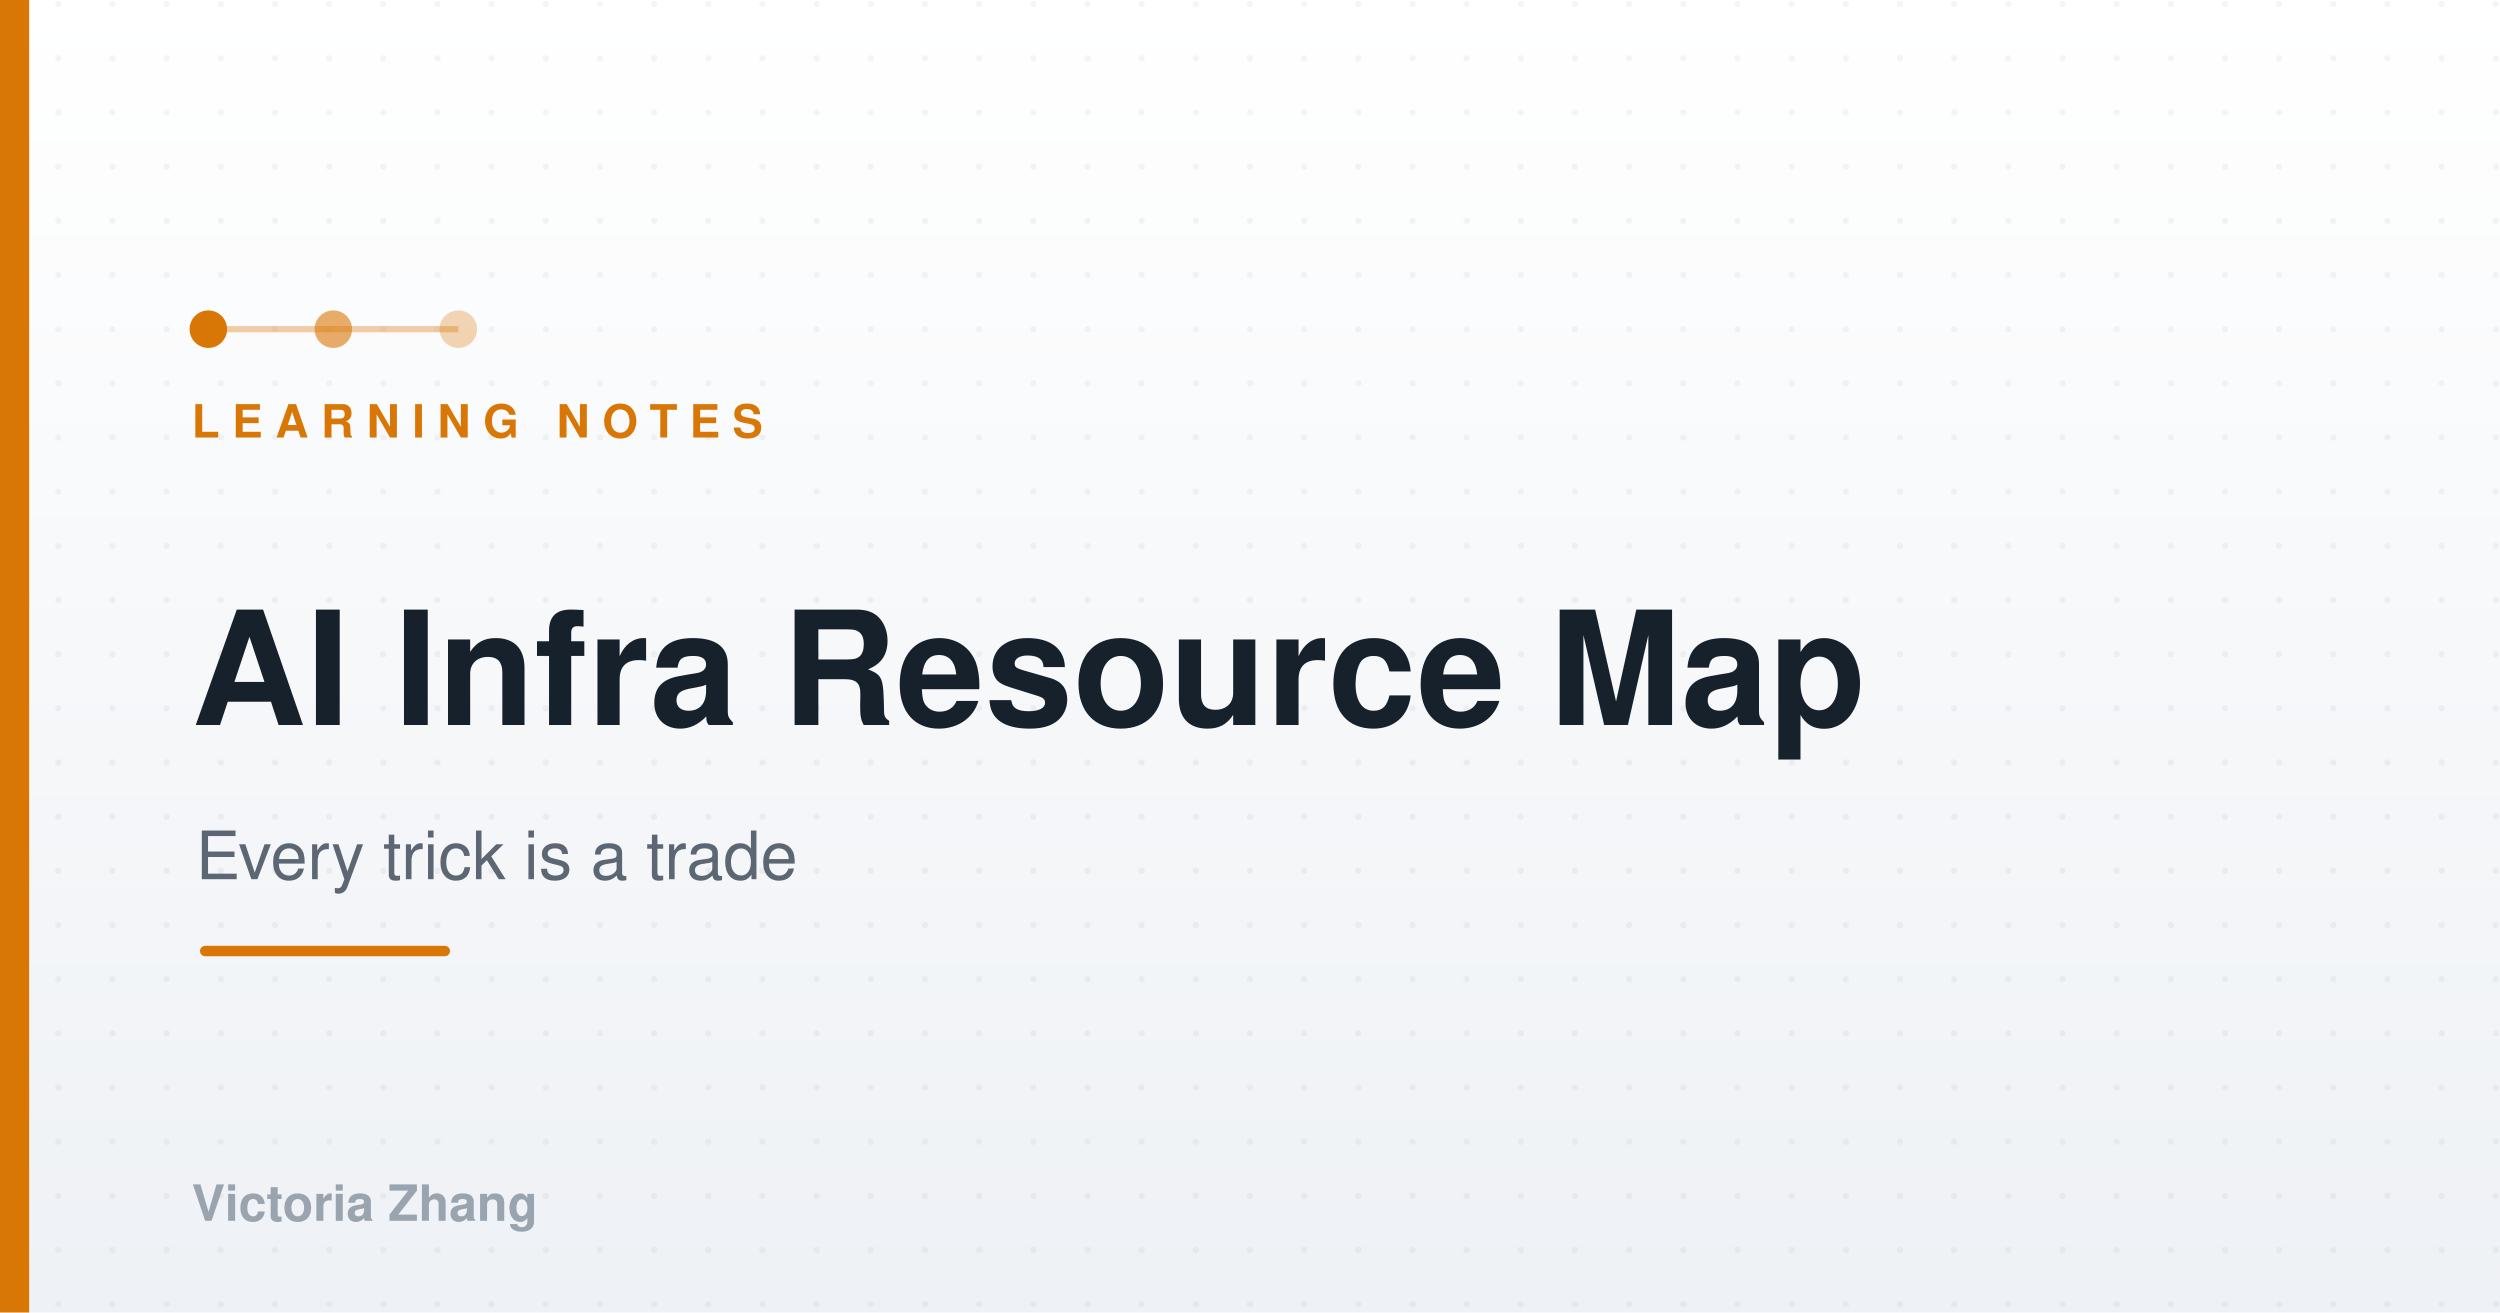
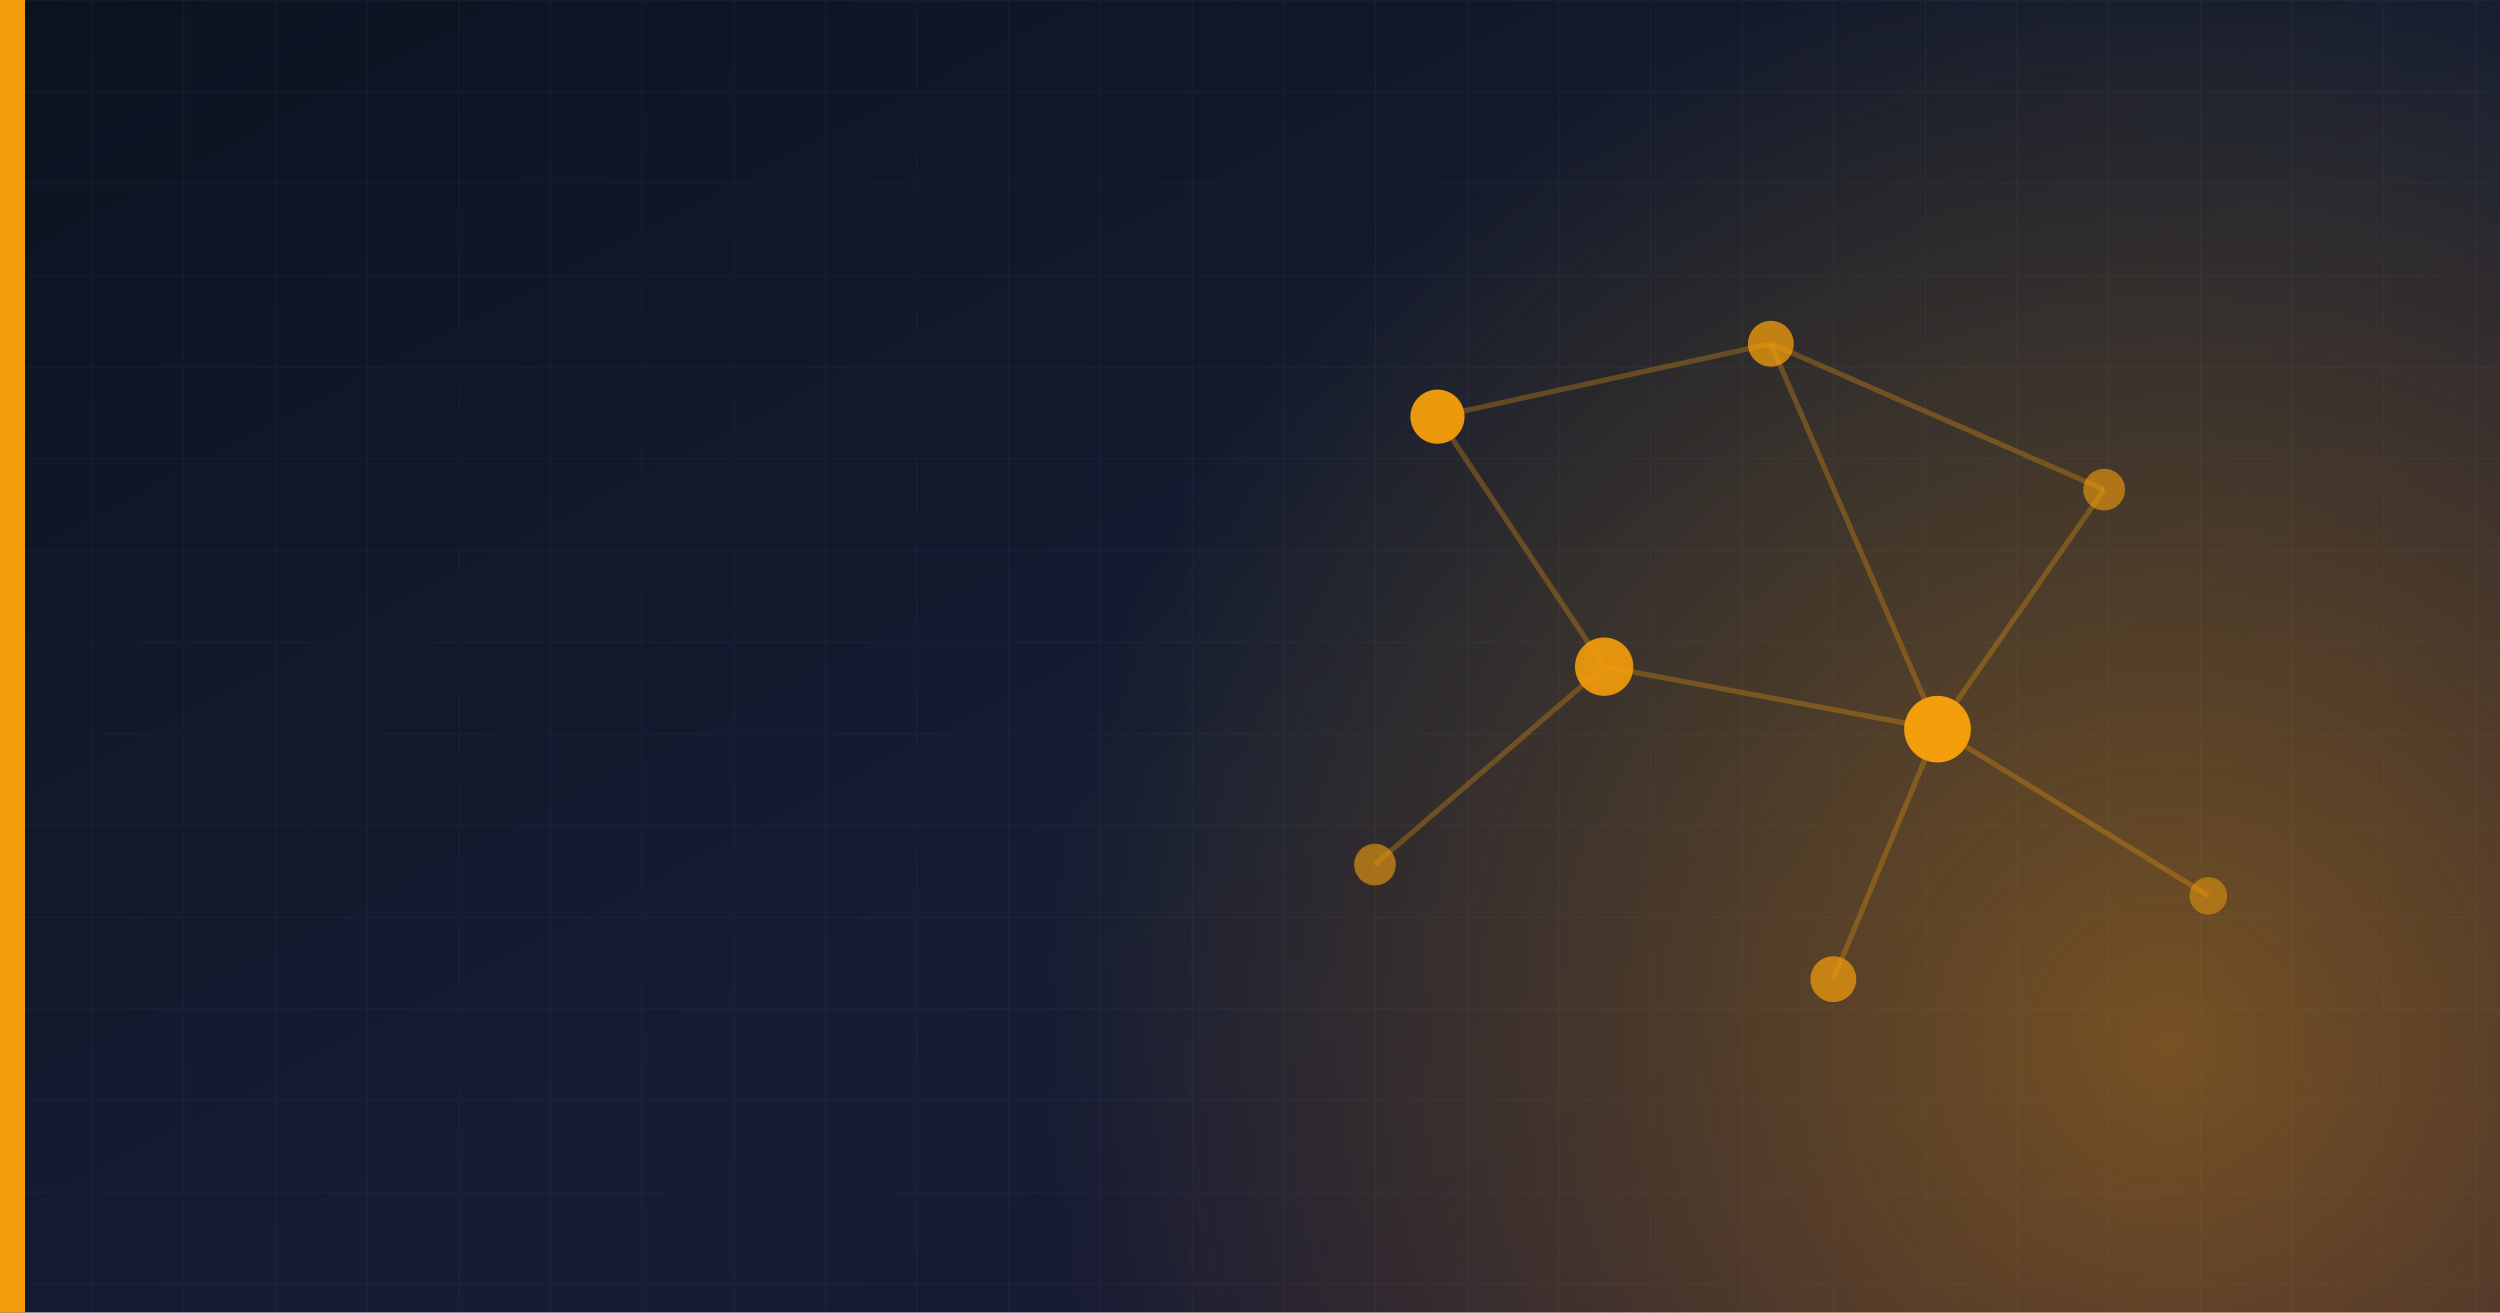
- <svg xmlns="http://www.w3.org/2000/svg" width="1200" height="630" viewBox="0 0 1200 630" font-family="-apple-system, BlinkMacSystemFont, 'Segoe UI', Helvetica, Arial, sans-serif">
+ <svg xmlns="http://www.w3.org/2000/svg" width="1200" height="630" viewBox="0 0 1200 630">
  <defs>
-     <linearGradient id="bgg" x1="0" y1="0" x2="0" y2="1">
-       <stop offset="0" stop-color="#ffffff" />
-       <stop offset="1" stop-color="#eef1f5" />
+     <linearGradient id="bg" x1="0" y1="0" x2="1" y2="1">
+       <stop offset="0" stop-color="#0c1320" />
+       <stop offset="0.55" stop-color="#141d33" />
+       <stop offset="1" stop-color="#1c1736" />
    </linearGradient>
-     <pattern id="dots" width="26" height="26" patternUnits="userSpaceOnUse">
-       <circle cx="2" cy="2" r="1.5" fill="#0f172a" fill-opacity="0.045" />
+     <radialGradient id="glow" cx="50%" cy="50%" r="50%">
+       <stop offset="0" stop-color="#f59e0b" stop-opacity="0.42" />
+       <stop offset="1" stop-color="#f59e0b" stop-opacity="0" />
+     </radialGradient>
+     <pattern id="grid" width="44" height="44" patternUnits="userSpaceOnUse">
+       <path d="M44 0H0V44" fill="none" stroke="#9fb4ff" stroke-opacity="0.05" stroke-width="1" />
    </pattern>
  </defs>
-   <rect width="1200" height="630" fill="url(#bgg)" />
-   <rect width="1200" height="630" fill="url(#dots)" />
-   <rect x="0" y="0" width="14" height="630" fill="#d97706" />
-   <g transform="translate(92,150)">
-     <line x1="8" y1="8" x2="128" y2="8" stroke="#d97706" stroke-width="3" stroke-opacity="0.35" />
-     <circle cx="8" cy="8" r="9" fill="#d97706" />
-     <circle cx="68" cy="8" r="9" fill="#d97706" fill-opacity="0.6" />
-     <circle cx="128" cy="8" r="9" fill="#d97706" fill-opacity="0.3" />
+   <rect width="1200" height="630" fill="url(#bg)" />
+   <rect width="1200" height="630" fill="url(#grid)" />
+   <circle cx="1040" cy="500" r="540" fill="url(#glow)" />
+   <rect x="0" y="0" width="12" height="630" fill="#f59e0b" />
+   <g stroke="#f59e0b" stroke-opacity="0.30" stroke-width="2.5" fill="none">
+     <line x1="690" y1="200" x2="850" y2="165" />
+     <line x1="850" y1="165" x2="1010" y2="235" />
+     <line x1="690" y1="200" x2="770" y2="320" />
+     <line x1="770" y1="320" x2="930" y2="350" />
+     <line x1="930" y1="350" x2="1060" y2="430" />
+     <line x1="1010" y1="235" x2="930" y2="350" />
+     <line x1="770" y1="320" x2="660" y2="415" />
+     <line x1="930" y1="350" x2="850" y2="165" />
+     <line x1="930" y1="350" x2="880" y2="470" />
  </g>
-   <text x="92" y="210" font-size="22" font-weight="700" letter-spacing="6" fill="#d97706">LEARNING NOTES</text>
-   <text font-size="76" font-weight="800" fill="#16212b">
-     <tspan x="92" y="348">AI Infra Resource Map</tspan>
-   </text>
-   <text x="94" y="422" font-size="32" fill="#5c6773">Every trick is a trade</text>
-   <rect x="96" y="454" width="120" height="5" rx="2.5" fill="#d97706" />
-   <text x="92" y="586" font-size="24" font-weight="600" fill="#9aa4af">Victoria Zhang</text>
+   <g fill="#f59e0b">
+     <circle cx="690" cy="200" r="13" fill-opacity="0.95" />
+     <circle cx="850" cy="165" r="11" fill-opacity="0.75" />
+     <circle cx="1010" cy="235" r="10" fill-opacity="0.6" />
+     <circle cx="770" cy="320" r="14" fill-opacity="0.9" />
+     <circle cx="930" cy="350" r="16" fill-opacity="1" />
+     <circle cx="1060" cy="430" r="9" fill-opacity="0.5" />
+     <circle cx="660" cy="415" r="10" fill-opacity="0.6" />
+     <circle cx="880" cy="470" r="11" fill-opacity="0.7" />
+   </g>
</svg>
